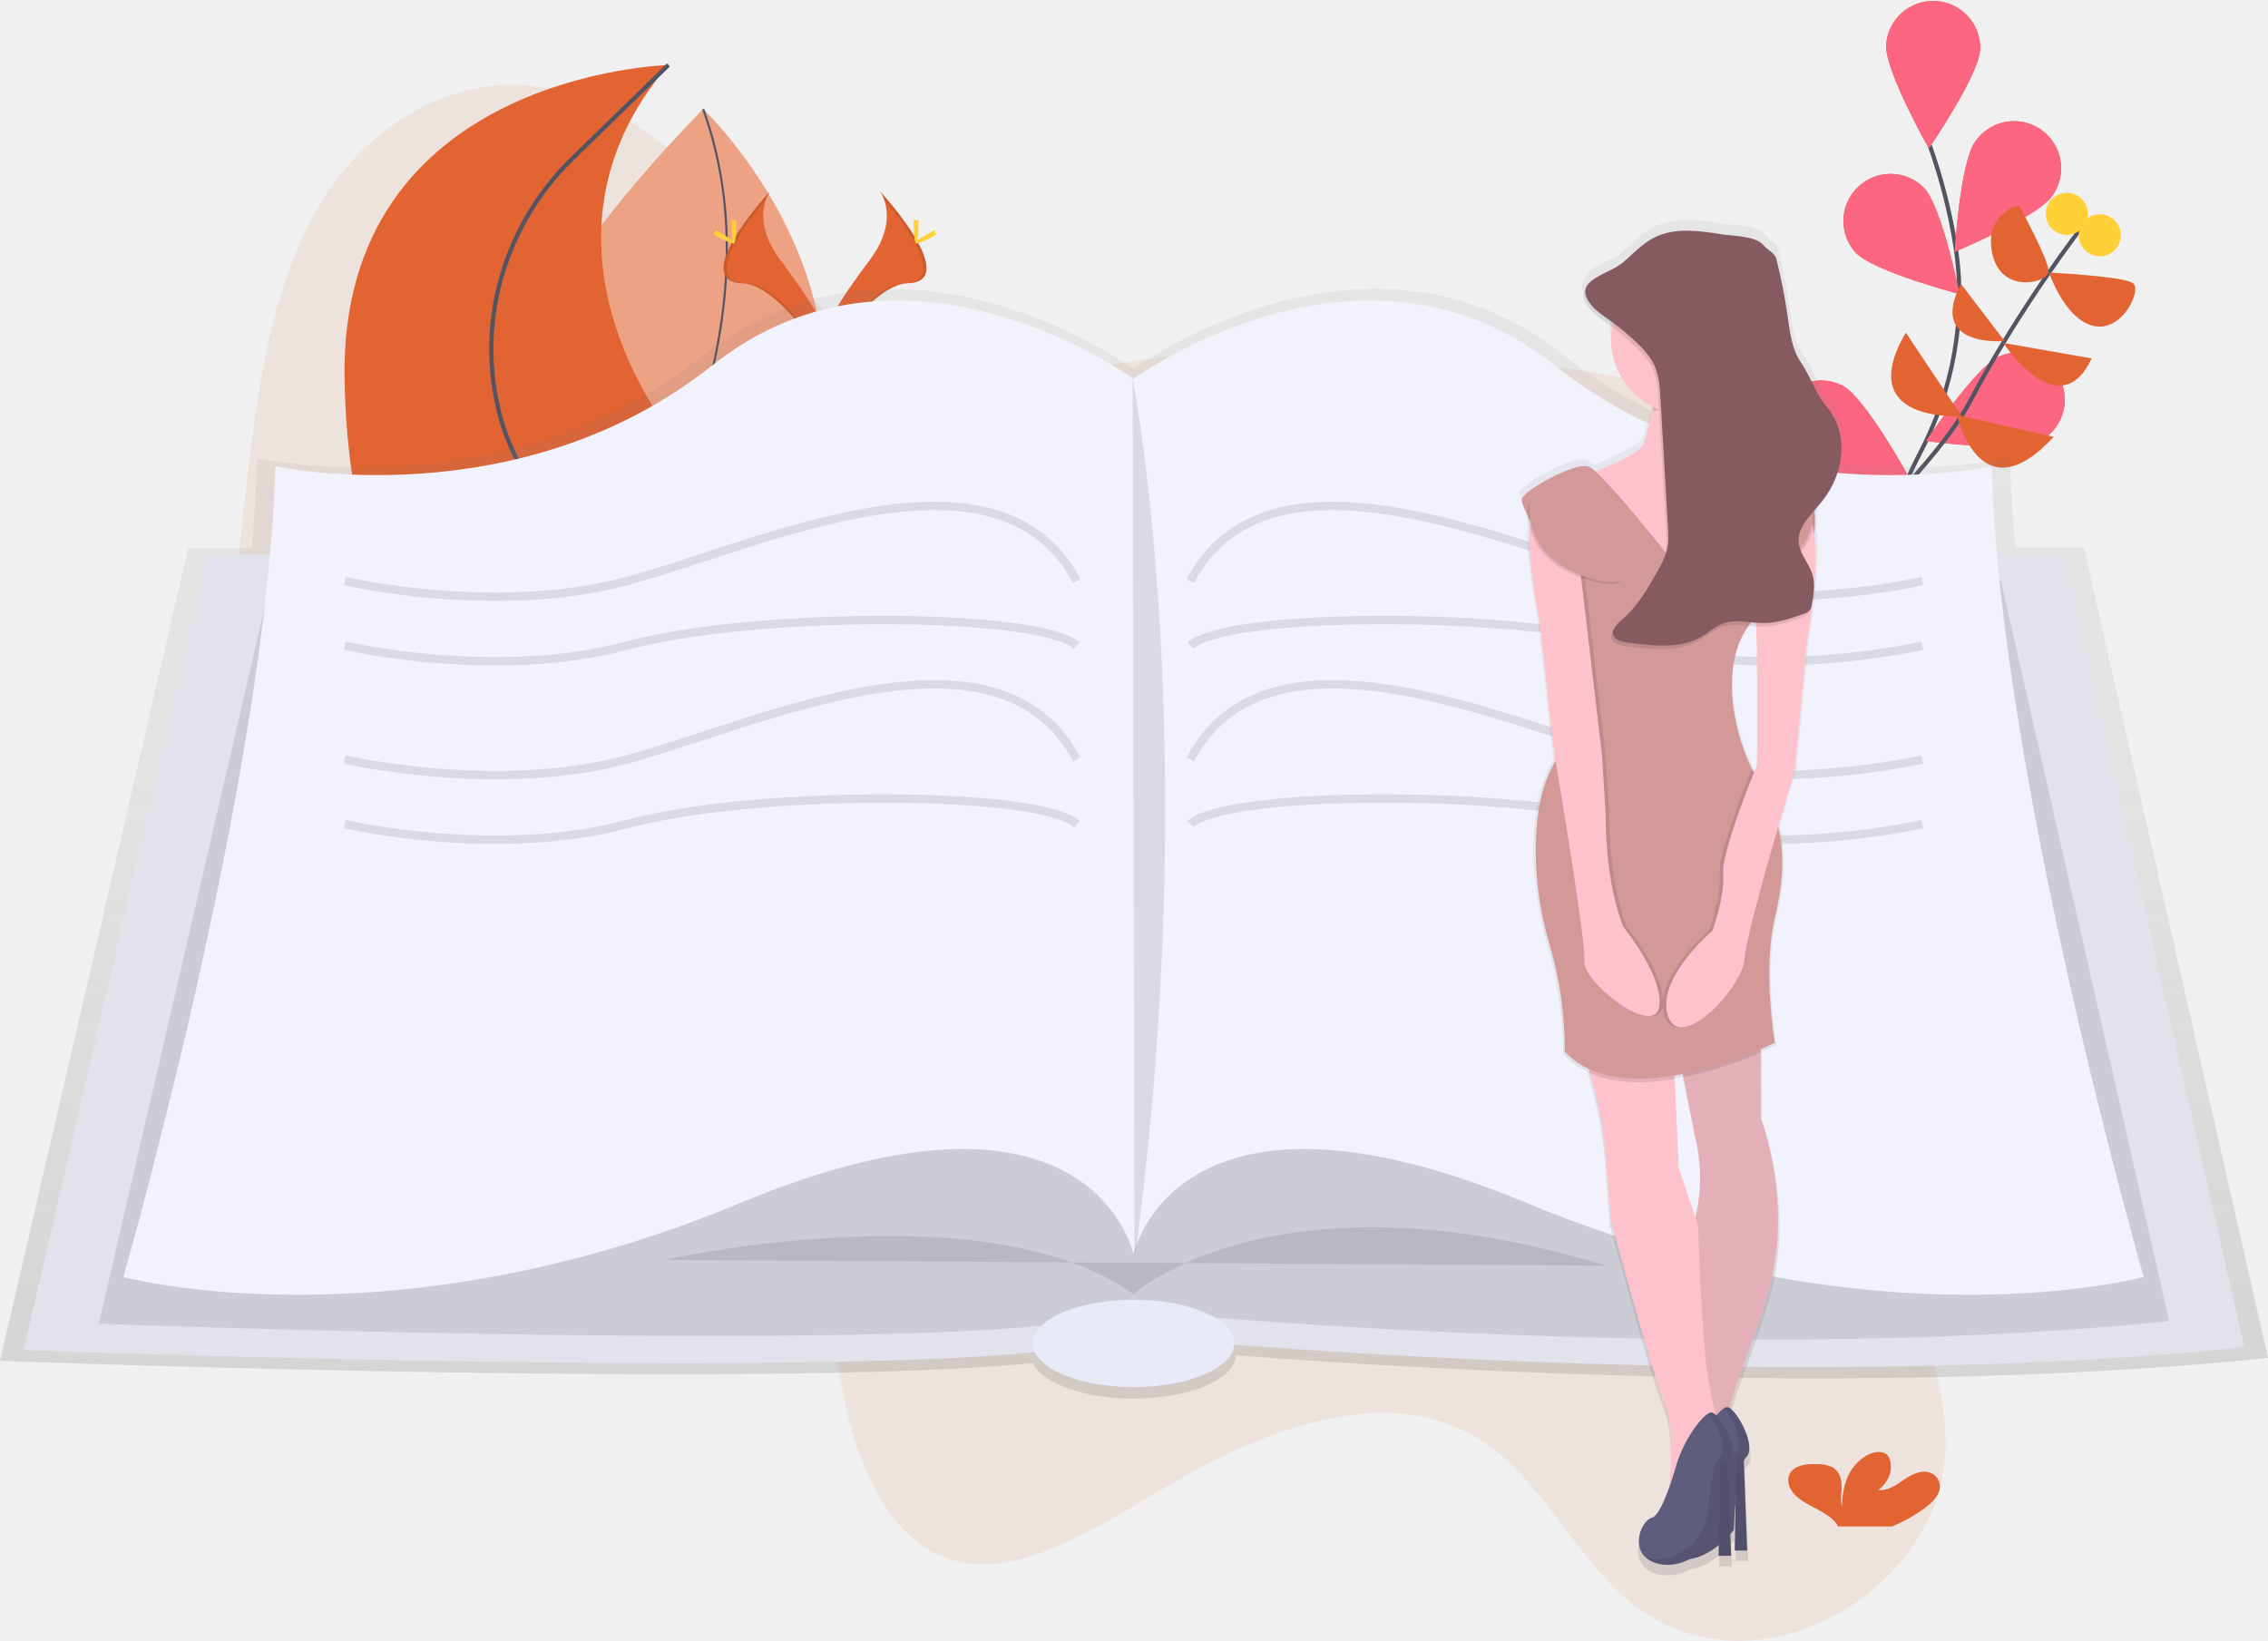
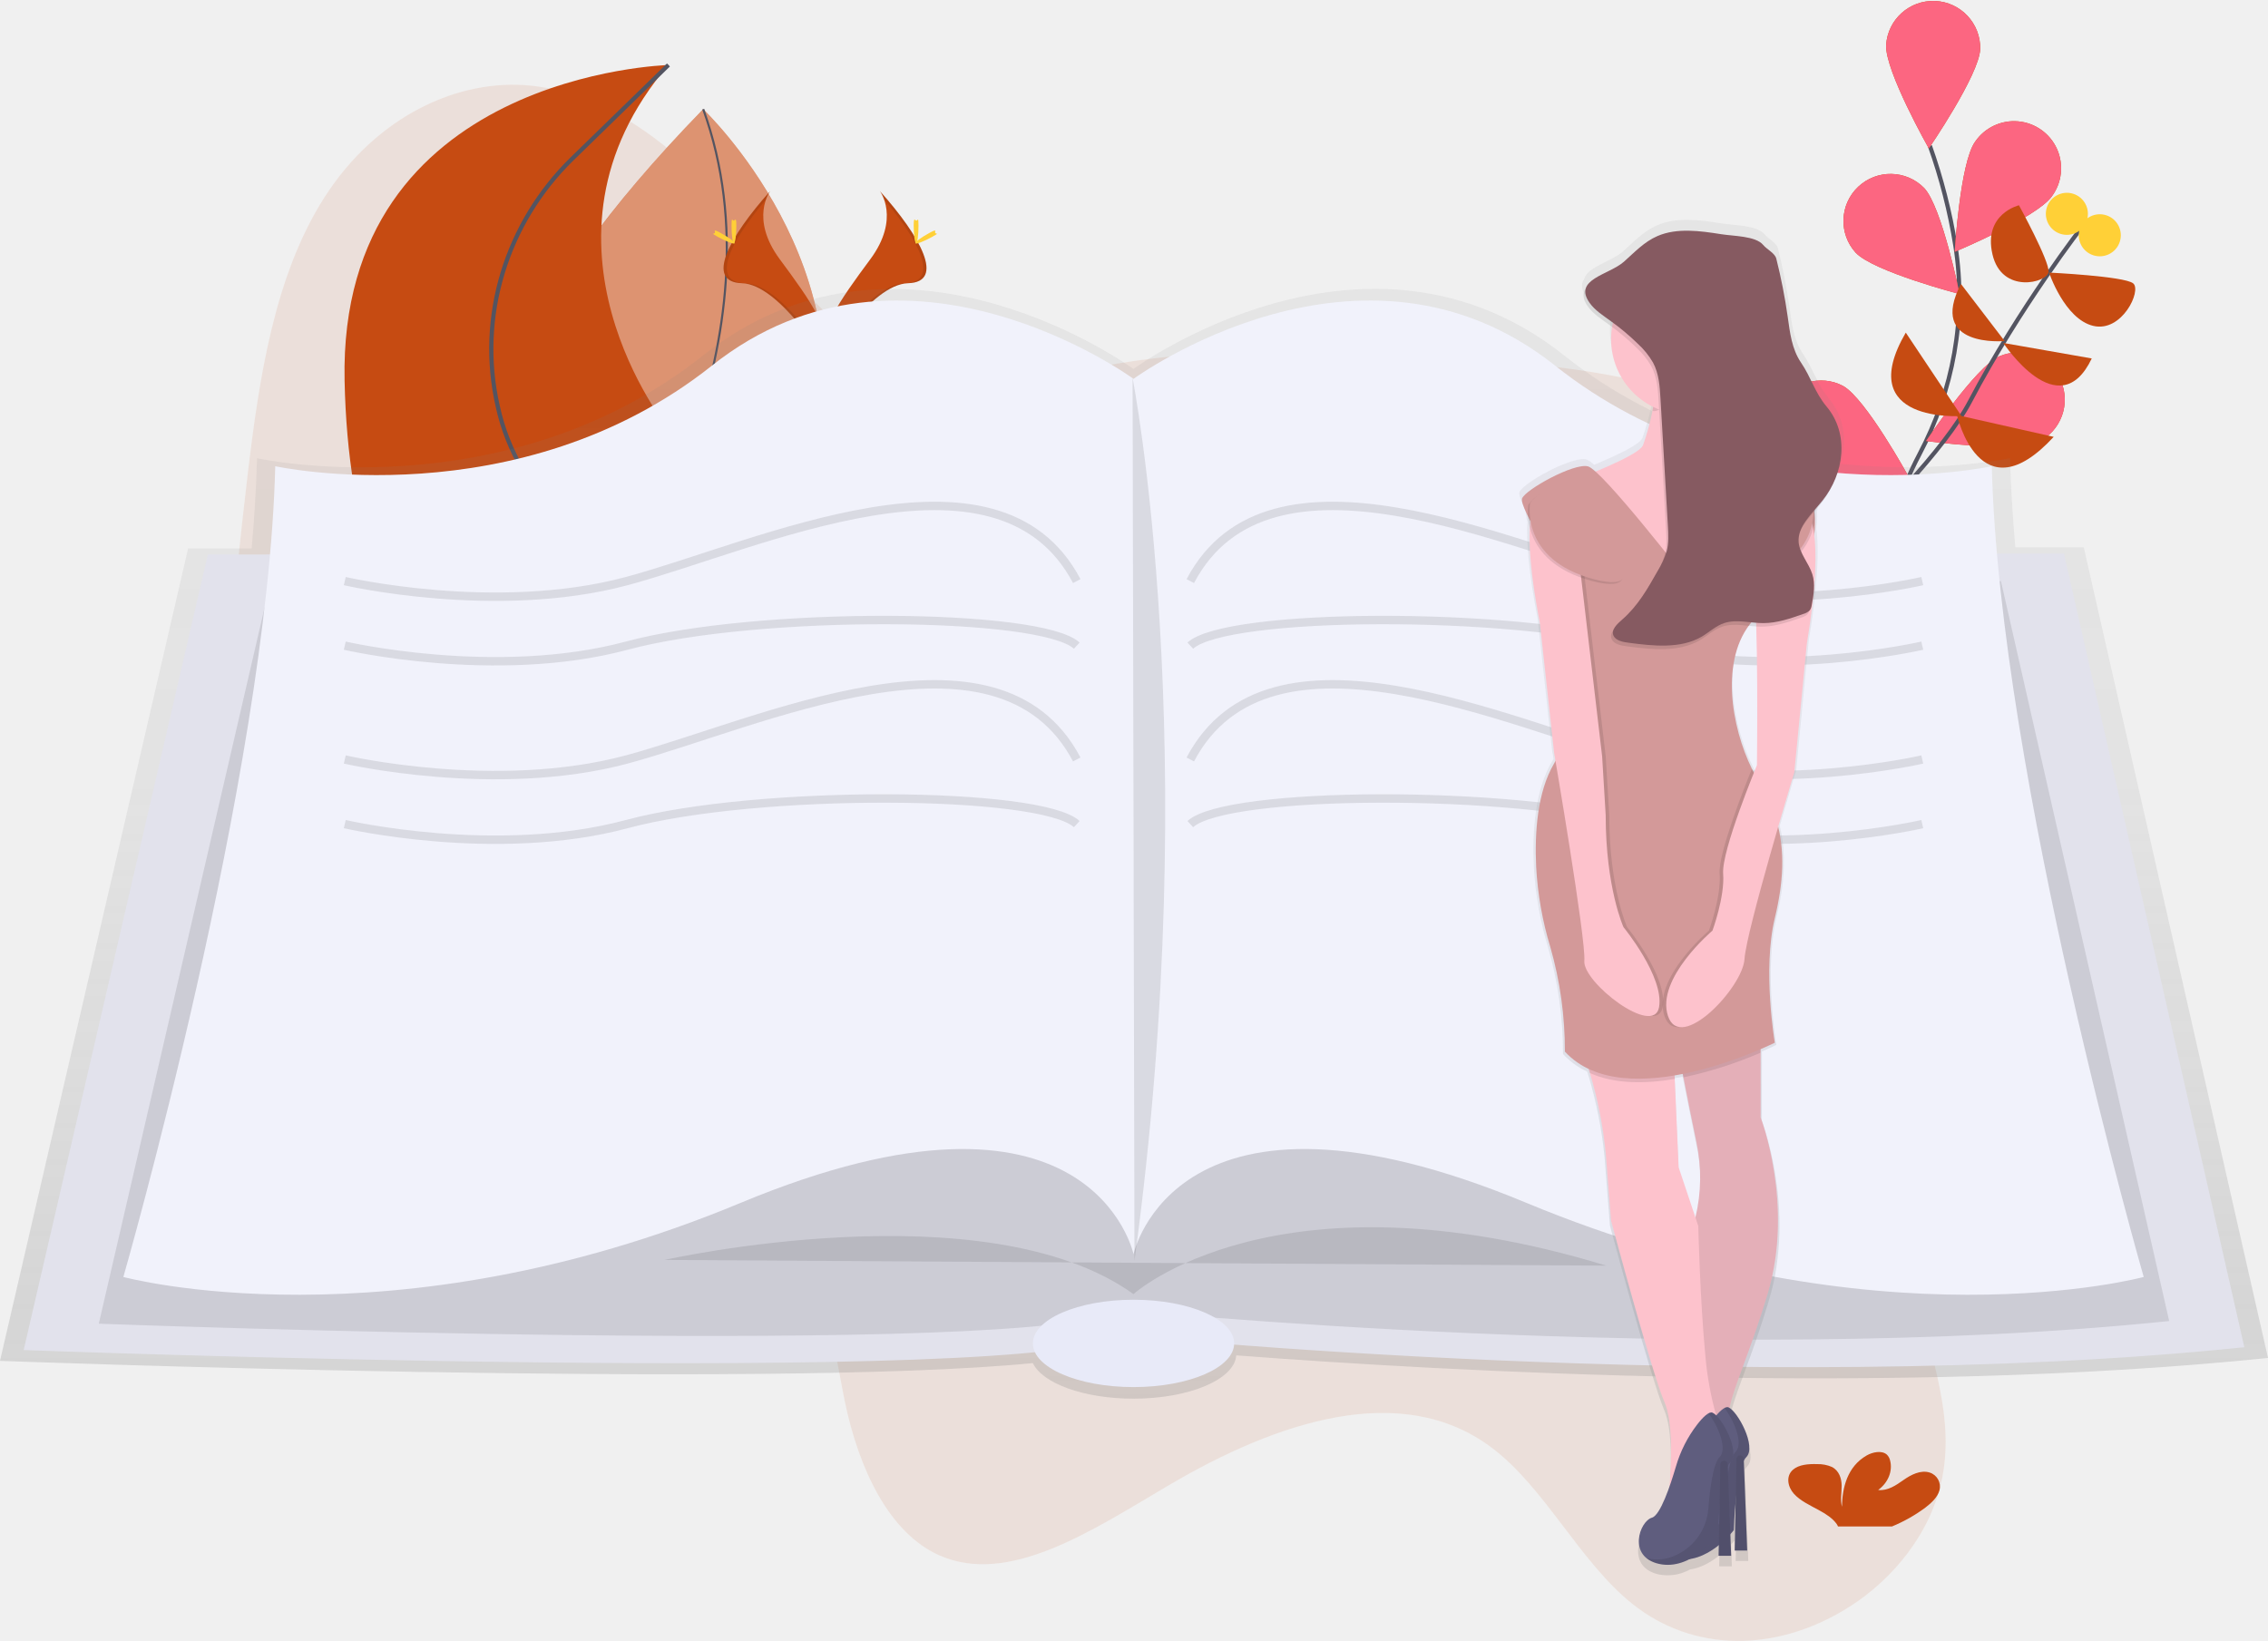
<svg xmlns="http://www.w3.org/2000/svg" xmlns:xlink="http://www.w3.org/1999/xlink" id="8d45fc85-8f50-4d13-8ede-4efe67a9dde5" data-name="Layer 1" width="1078.5" height="780.36" viewBox="0 0 1078.5 780.36">
  <defs>
    <linearGradient id="cb20406f-0184-40ae-b4eb-eddd07e14298" x1="600" y1="724.97" x2="600" y2="197.23" gradientUnits="userSpaceOnUse">
      <stop offset="0" stop-color="gray" stop-opacity="0.25" />
      <stop offset="0.54" stop-color="gray" stop-opacity="0.12" />
      <stop offset="1" stop-color="gray" stop-opacity="0.1" />
    </linearGradient>
    <linearGradient id="bd5348f2-d6e7-4b10-83c1-a84cbaf770d6" x1="906.56" y1="809.07" x2="906.56" y2="164.43" gradientTransform="matrix(-1, 0, 0, 1, 1767, 0)" xlink:href="#cb20406f-0184-40ae-b4eb-eddd07e14298" />
  </defs>
-   <path d="M991.68,507.48C957.58,563.25,963.61,639,978.22,698.73c4.89,20,10.54,41.09,6.19,63.5-5.32,27.4-24.38,49-43.63,61.36-35.1,22.55-75.06,22.09-104-1.19-25.05-20.12-41.45-55.32-67-74.35-42.81-31.85-101.77-12.18-153.06,18-36.29,21.34-76.23,48.35-109.6,33.3-23.48-10.59-38-40.69-44.73-73.49-3.24-15.83-5.16-33.13-12.69-45.18-4.48-7.16-10.66-11.94-17.07-15.85-58.51-35.67-138-5.3-194.39-45.73-38.09-27.31-59.58-83.94-66.45-144.57S171,348.95,178.58,285c5.42-45.44,12.7-94.1,36.34-131.15,25-39.19,64.24-56.81,98.26-53.3s63.48,25.34,88.84,52c31.7,33.32,60.22,75.93,101.38,86.54,28,7.23,58.72-1.41,88.55-6.35,49.87-8.26,99-6.16,147.76-3.35,46.69,2.69,93.67,6.11,137.12,22.63,30.75,11.69,54.28,36.2,82.95,52.08,18.69,10.35,39.82,11.58,57.22,25.42,21.43,17,39.9,48.6,31.12,88.61C1039.77,456.18,1009.77,477.89,991.68,507.48Z" transform="translate(-60.75 -59.82)" fill="#e16432" opacity="0.1" />
-   <path d="M355.05,337.12s-147.14-32.9,40.08-225.39c0,0,80.7,76.49,51.1,171.57-11.9,38.23-50.2,61.83-89,54.27Z" transform="translate(-60.75 -59.82)" fill="#e16432" />
+   <path d="M991.68,507.48C957.58,563.25,963.61,639,978.22,698.73c4.89,20,10.54,41.09,6.19,63.5-5.32,27.4-24.38,49-43.63,61.36-35.1,22.55-75.06,22.09-104-1.19-25.05-20.12-41.45-55.32-67-74.35-42.81-31.85-101.77-12.18-153.06,18-36.29,21.34-76.23,48.35-109.6,33.3-23.48-10.59-38-40.69-44.73-73.49-3.24-15.83-5.16-33.13-12.69-45.18-4.48-7.16-10.66-11.94-17.07-15.85-58.51-35.67-138-5.3-194.39-45.73-38.09-27.31-59.58-83.94-66.45-144.57S171,348.95,178.58,285c5.42-45.44,12.7-94.1,36.34-131.15,25-39.19,64.24-56.81,98.26-53.3s63.48,25.34,88.84,52c31.7,33.32,60.22,75.93,101.38,86.54,28,7.23,58.72-1.41,88.55-6.35,49.87-8.26,99-6.16,147.76-3.35,46.69,2.69,93.67,6.11,137.12,22.63,30.75,11.69,54.28,36.2,82.95,52.08,18.69,10.35,39.82,11.58,57.22,25.42,21.43,17,39.9,48.6,31.12,88.61C1039.77,456.18,1009.77,477.89,991.68,507.48Z" transform="translate(-60.75 -59.82)" fill="#c64b12" opacity="0.1" />
+   <path d="M355.05,337.12s-147.14-32.9,40.08-225.39c0,0,80.7,76.49,51.1,171.57-11.9,38.23-50.2,61.83-89,54.27Z" transform="translate(-60.75 -59.82)" fill="#c64b12" />
  <path d="M355.05,337.12c-3.23-.72-144-36.15,40.08-225.39,0,0,80.7,76.49,51.1,171.57-11.9,38.23-50.2,61.83-89,54.27Z" transform="translate(-60.75 -59.82)" fill="#fff" opacity="0.4" />
  <path d="M357,338.22s77.72-117.08,38.15-226.48" transform="translate(-60.75 -59.82)" fill="none" stroke="#535461" stroke-miterlimit="10" />
  <path d="M960.36,450.81S935,348.7,973.43,276c16.14-30.51,22.55-65.27,17.16-99.36a268.09,268.09,0,0,0-12.14-47.5" transform="translate(-60.75 -59.82)" fill="none" stroke="#535461" stroke-miterlimit="10" stroke-width="2" />
-   <path d="M1002.4,83.18c-.53,12.36-24.44,47.23-24.44,47.23s-20.84-36.79-20.31-49.15a22.4,22.4,0,0,1,44.75,1.92Z" transform="translate(-60.75 -59.82)" fill="#e16432" />
-   <path d="M1036.46,153.21c-7.16,10.09-46.19,26.37-46.19,26.37s2.5-42.21,9.66-52.3a22.4,22.4,0,1,1,36.52,25.93Z" transform="translate(-60.75 -59.82)" fill="#e16432" />
-   <path d="M1029.83,270.11c-11.27,5.09-53.18-.55-53.18-.55s23.47-35.17,34.74-40.27a22.4,22.4,0,0,1,18.44,40.82Z" transform="translate(-60.75 -59.82)" fill="#e16432" />
-   <path d="M1004.9,357.43c-10.25,6.92-52.51,8.44-52.51,8.44s17.19-38.63,27.44-45.56a22.4,22.4,0,0,1,25.07,37.12Z" transform="translate(-60.75 -59.82)" fill="#e16432" />
-   <path d="M943.19,180c8.49,9,49.41,19.68,49.41,19.68s-8.36-41.45-16.85-50.44A22.4,22.4,0,0,0,943.19,180Z" transform="translate(-60.75 -59.82)" fill="#e16432" />
-   <path d="M915.33,282.45c10.8,6,53,4,53,4S948,249.39,937.19,243.36a22.4,22.4,0,0,0-21.86,39.09Z" transform="translate(-60.75 -59.82)" fill="#e16432" />
-   <path d="M901.92,385.78c9.62,7.77,51.59,12.9,51.59,12.9s-13.82-40-23.44-47.74a22.4,22.4,0,0,0-28.15,34.84Z" transform="translate(-60.75 -59.82)" fill="#e16432" />
+   <path d="M1002.4,83.18c-.53,12.36-24.44,47.23-24.44,47.23s-20.84-36.79-20.31-49.15a22.4,22.4,0,0,1,44.75,1.92Z" transform="translate(-60.75 -59.82)" fill="#c64b12" />
+   <path d="M1036.46,153.21c-7.16,10.09-46.19,26.37-46.19,26.37s2.5-42.21,9.66-52.3a22.4,22.4,0,1,1,36.52,25.93Z" transform="translate(-60.75 -59.82)" fill="#c64b12" />
+   <path d="M1029.83,270.11c-11.27,5.09-53.18-.55-53.18-.55s23.47-35.17,34.74-40.27a22.4,22.4,0,0,1,18.44,40.82Z" transform="translate(-60.75 -59.82)" fill="#c64b12" />
+   <path d="M1004.9,357.43c-10.25,6.92-52.51,8.44-52.51,8.44s17.19-38.63,27.44-45.56a22.4,22.4,0,0,1,25.07,37.12Z" transform="translate(-60.75 -59.82)" fill="#c64b12" />
+   <path d="M943.19,180c8.49,9,49.41,19.68,49.41,19.68s-8.36-41.45-16.85-50.44A22.4,22.4,0,0,0,943.19,180Z" transform="translate(-60.75 -59.82)" fill="#c64b12" />
+   <path d="M915.33,282.45c10.8,6,53,4,53,4S948,249.39,937.19,243.36a22.4,22.4,0,0,0-21.86,39.09Z" transform="translate(-60.75 -59.82)" fill="#c64b12" />
+   <path d="M901.92,385.78c9.62,7.77,51.59,12.9,51.59,12.9s-13.82-40-23.44-47.74a22.4,22.4,0,0,0-28.15,34.84Z" transform="translate(-60.75 -59.82)" fill="#c64b12" />
  <path d="M1002.4,83.18c-.53,12.36-24.44,47.23-24.44,47.23s-20.84-36.79-20.31-49.15a22.4,22.4,0,0,1,44.75,1.92Z" transform="translate(-60.75 -59.82)" fill="#fc6681" />
  <path d="M1036.46,153.21c-7.16,10.09-46.19,26.37-46.19,26.37s2.5-42.21,9.66-52.3a22.4,22.4,0,1,1,36.52,25.93Z" transform="translate(-60.75 -59.82)" fill="#fc6681" />
  <path d="M1029.83,270.11c-11.27,5.09-53.18-.55-53.18-.55s23.47-35.17,34.74-40.27a22.4,22.4,0,0,1,18.44,40.82Z" transform="translate(-60.75 -59.82)" fill="#fc6681" />
  <path d="M1004.9,357.43c-10.25,6.92-52.51,8.44-52.51,8.44s17.19-38.63,27.44-45.56a22.4,22.4,0,0,1,25.07,37.12Z" transform="translate(-60.75 -59.82)" fill="#fc6681" />
  <path d="M943.19,180c8.49,9,49.41,19.68,49.41,19.68s-8.36-41.45-16.85-50.44A22.4,22.4,0,0,0,943.19,180Z" transform="translate(-60.75 -59.82)" fill="#fc6681" />
  <path d="M915.33,282.45c10.8,6,53,4,53,4S948,249.39,937.19,243.36a22.4,22.4,0,0,0-21.86,39.09Z" transform="translate(-60.75 -59.82)" fill="#fc6681" />
  <path d="M901.92,385.78c9.62,7.77,51.59,12.9,51.59,12.9s-13.82-40-23.44-47.74a22.4,22.4,0,0,0-28.15,34.84Z" transform="translate(-60.75 -59.82)" fill="#fc6681" />
  <path d="M867.52,384.86s106.36-89.13,130-134.08,53.77-83.67,53.77-83.67" transform="translate(-60.75 -59.82)" fill="none" stroke="#535461" stroke-miterlimit="10" stroke-width="2" />
-   <path d="M1037.34,267.57l-46-10.38S1002.18,305.73,1037.34,267.57Z" transform="translate(-60.75 -59.82)" fill="#e16432" />
-   <path d="M967,218l26.48,39.66S941.74,261.42,967,218Z" transform="translate(-60.75 -59.82)" fill="#e16432" />
-   <path d="M1055.44,230.29l-42.06-7.38S1039.81,263.1,1055.44,230.29Z" transform="translate(-60.75 -59.82)" fill="#e16432" />
-   <path d="M993.24,194.86,1014,222S977.25,225.46,993.24,194.86Z" transform="translate(-60.75 -59.82)" fill="#e16432" />
-   <path d="M1035.14,189.45s35.85,1.71,40,5.13-5.34,23.48-19,20.21S1035.14,189.45,1035.14,189.45Z" transform="translate(-60.75 -59.82)" fill="#e16432" />
-   <path d="M1020.82,157.44s14.63,26.66,14.08,31.73-22.29,10.77-26.69-8.45S1020.82,157.44,1020.82,157.44Z" transform="translate(-60.75 -59.82)" fill="#e16432" />
+   <path d="M1037.34,267.57l-46-10.38S1002.18,305.73,1037.34,267.57Z" transform="translate(-60.75 -59.82)" fill="#c64b12" />
+   <path d="M967,218l26.48,39.66S941.74,261.42,967,218Z" transform="translate(-60.75 -59.82)" fill="#c64b12" />
+   <path d="M1055.44,230.29l-42.06-7.38S1039.81,263.1,1055.44,230.29Z" transform="translate(-60.75 -59.82)" fill="#c64b12" />
+   <path d="M993.24,194.86,1014,222S977.25,225.46,993.24,194.86Z" transform="translate(-60.75 -59.82)" fill="#c64b12" />
+   <path d="M1035.14,189.45s35.85,1.71,40,5.13-5.34,23.48-19,20.21S1035.14,189.45,1035.14,189.45Z" transform="translate(-60.75 -59.82)" fill="#c64b12" />
+   <path d="M1020.82,157.44s14.63,26.66,14.08,31.73-22.29,10.77-26.69-8.45S1020.82,157.44,1020.82,157.44Z" transform="translate(-60.75 -59.82)" fill="#c64b12" />
  <circle cx="1059.3" cy="171.73" r="10" transform="translate(515.02 1069.93) rotate(-72.43)" fill="#ffd037" />
  <circle cx="1043.65" cy="161.53" r="10" transform="translate(513.82 1047.89) rotate(-72.43)" fill="#ffd037" />
-   <path d="M389.61,407.74s43-32-11-144c0,0-72-89,0-173,0,0-157,4-154,150s78.5,167,78.5,167Z" transform="translate(-60.75 -59.82)" fill="#e16432" />
+   <path d="M389.61,407.74s43-32-11-144c0,0-72-89,0-173,0,0-157,4-154,150s78.5,167,78.5,167Z" transform="translate(-60.75 -59.82)" fill="#c64b12" />
  <path d="M349.45,407.74s-10.83-77-39.83-124A100.81,100.81,0,0,1,297.43,253c-9.69-42.63,4.13-87.21,35.44-117.72l45.75-44.57" transform="translate(-60.75 -59.82)" fill="none" stroke="#535461" stroke-miterlimit="10" stroke-width="2" />
-   <path d="M479.16,150.69s9.88,12.92-4.56,32.42-26.34,36-21.53,48.12c0,0,21.78-36.22,39.51-36.73S498.66,172.47,479.16,150.69Z" transform="translate(-60.75 -59.82)" fill="#e16432" />
+   <path d="M479.16,150.69s9.88,12.92-4.56,32.42-26.34,36-21.53,48.12c0,0,21.78-36.22,39.51-36.73S498.66,172.47,479.16,150.69Z" transform="translate(-60.75 -59.82)" fill="#c64b12" />
  <path d="M479.16,150.69a16,16,0,0,1,2,4.05c17.3,20.32,26.51,39.29,9.89,39.77-15.49.44-34.07,28.14-38.52,35.13a15,15,0,0,0,.53,1.59s21.78-36.22,39.51-36.73S498.66,172.47,479.16,150.69Z" transform="translate(-60.75 -59.82)" opacity="0.1" />
  <path d="M497.52,167.15c0,4.55-.51,8.23-1.14,8.23s-1.14-3.69-1.14-8.23.64-2.41,1.27-2.41S497.52,162.61,497.52,167.15Z" transform="translate(-60.75 -59.82)" fill="#ffd037" />
  <path d="M503.82,172.58c-4,2.18-7.47,3.49-7.77,2.94s2.69-2.76,6.68-4.94,2.42-.59,2.72,0S507.81,170.4,503.82,172.58Z" transform="translate(-60.75 -59.82)" fill="#ffd037" />
-   <path d="M427,150.69s-9.88,12.92,4.56,32.42,26.34,36,21.53,48.12c0,0-21.78-36.22-39.51-36.73S407.48,172.47,427,150.69Z" transform="translate(-60.75 -59.82)" fill="#e16432" />
+   <path d="M427,150.69s-9.88,12.92,4.56,32.42,26.34,36,21.53,48.12c0,0-21.78-36.22-39.51-36.73S407.48,172.47,427,150.69Z" transform="translate(-60.75 -59.82)" fill="#c64b12" />
  <path d="M427,150.69a16,16,0,0,0-2,4.05c-17.3,20.32-26.51,39.29-9.89,39.77,15.49.44,34.07,28.14,38.52,35.13a15,15,0,0,1-.53,1.59S431.29,195,413.56,194.51,407.48,172.47,427,150.69Z" transform="translate(-60.75 -59.82)" opacity="0.1" />
  <path d="M408.62,167.15c0,4.55.51,8.23,1.14,8.23s1.14-3.69,1.14-8.23-.64-2.41-1.27-2.41S408.62,162.61,408.62,167.15Z" transform="translate(-60.75 -59.82)" fill="#ffd037" />
  <path d="M402.32,172.58c4,2.18,7.47,3.49,7.77,2.94s-2.69-2.76-6.68-4.94-2.42-.59-2.72,0S398.33,170.4,402.32,172.58Z" transform="translate(-60.75 -59.82)" fill="#ffd037" />
  <path d="M1139.25,705.61l-87.61-385.48-32.55,0c-1.3-14.73-2.17-29-2.5-42.44,0,0-118,25.82-212.1-48.88s-204.73,6.46-204.73,6.46l-.43-.31,0-.15V235c-7.68-5.44-113.66-78.07-204.27-6.13-94.06,74.7-212.1,48.88-212.1,48.88-.33,13.61-1.21,28-2.54,42.87l-30.2,0L60.75,707s363.7,13.62,491.15,1.06c4.57,9.66,24.27,16.92,47.87,16.92,26.52,0,48.09-9.17,48.84-20.6C747.82,711.93,961.3,724,1139.25,705.61Z" transform="translate(-60.75 -59.82)" fill="url(#cb20406f-0184-40ae-b4eb-eddd07e14298)" />
  <path d="M159.59,323.52,72,701.86s482.17,18.06,521-7.22c0,0,299.33,30.25,535,5.87l-85.78-377.43Z" transform="translate(-60.75 -59.82)" fill="#e2e2ec" />
  <path d="M189.39,336.59,107.73,689.32s449.54,16.84,485.74-6.73c0,0,279.07,28.2,498.79,5.47l-80-351.89Z" transform="translate(-60.75 -59.82)" opacity="0.1" />
  <path d="M1007.91,281.54s-115.58,25.28-207.68-47.86S599.77,240,599.77,240s-108.35-79.46-200.45-6.32-207.68,47.86-207.68,47.86C188,428.72,119.41,667.1,119.41,667.1s126.41,34.31,293.46-35.21,186.91,24.38,186.91,24.38,19.86-93.91,186.91-24.38,293.46,35.21,293.46,35.21S1011.52,428.72,1007.91,281.54Z" transform="translate(-60.75 -59.82)" fill="#f1f2fb" />
  <path d="M376.75,659s152.6-34.31,223,16.25c0,0,67.72-61.4,224.83-13.54" transform="translate(-60.75 -59.82)" opacity="0.1" />
  <ellipse cx="539.02" cy="638.88" rx="47.86" ry="20.77" fill="#e8eaf8" />
  <path d="M599.32,239.55s34.31,174.27.9,419.87" transform="translate(-60.75 -59.82)" opacity="0.1" />
  <path d="M224.7,336.17s71.87,16.7,134.08,0,176.43-71.33,214,0" transform="translate(-60.75 -59.82)" fill="none" stroke="#000" stroke-miterlimit="10" stroke-width="4" opacity="0.1" />
  <path d="M224.7,366.87s71.87,16.7,134.08,0,196.91-15.8,214,0" transform="translate(-60.75 -59.82)" fill="none" stroke="#000" stroke-miterlimit="10" stroke-width="4" opacity="0.1" />
  <path d="M224.7,421s71.87,16.7,134.08,0,176.43-71.33,214,0" transform="translate(-60.75 -59.82)" fill="none" stroke="#000" stroke-miterlimit="10" stroke-width="4" opacity="0.1" />
  <path d="M224.7,451.74s71.87,16.7,134.08,0,196.91-15.8,214,0" transform="translate(-60.75 -59.82)" fill="none" stroke="#000" stroke-miterlimit="10" stroke-width="4" opacity="0.1" />
  <path d="M974.85,336.17s-71.87,16.7-134.08,0-176.43-71.33-214,0" transform="translate(-60.75 -59.82)" fill="none" stroke="#000" stroke-miterlimit="10" stroke-width="4" opacity="0.1" />
  <path d="M974.85,366.87s-71.87,16.7-134.08,0-196.91-15.8-214,0" transform="translate(-60.75 -59.82)" fill="none" stroke="#000" stroke-miterlimit="10" stroke-width="4" opacity="0.1" />
  <path d="M974.85,421s-71.87,16.7-134.08,0-176.43-71.33-214,0" transform="translate(-60.75 -59.82)" fill="none" stroke="#000" stroke-miterlimit="10" stroke-width="4" opacity="0.1" />
  <path d="M974.85,451.74s-71.87,16.7-134.08,0-196.91-15.8-214,0" transform="translate(-60.75 -59.82)" fill="none" stroke="#000" stroke-miterlimit="10" stroke-width="4" opacity="0.1" />
-   <path d="M976.31,776.79c3-2.29,5.85-5,6.72-8.27a7,7,0,0,0-4.69-8.42c-4.31-1.34-8.91,1.09-12.41,3.55s-7.49,5.27-12.06,4.75c4.73-3.42,7-9,5.68-14a5.43,5.43,0,0,0-1.58-2.85c-2.39-2.09-6.73-1.19-9.59.45-9.11,5.23-11.65,15.32-11.7,24.41-.92-3.28-.14-6.69-.17-10.06s-1.15-7.09-4.63-8.9a16.55,16.55,0,0,0-7.06-1.35c-4.09-.12-8.66.21-11.45,2.66-3.47,3-2.57,8.13.45,11.47s7.62,5.44,11.85,7.75c3.23,1.76,6.49,3.81,8.47,6.59a6,6,0,0,1,.63,1.18h25.67A73.8,73.8,0,0,0,976.31,776.79Z" transform="translate(-60.75 -59.82)" fill="#e16432" />
+   <path d="M976.31,776.79c3-2.29,5.85-5,6.72-8.27a7,7,0,0,0-4.69-8.42c-4.31-1.34-8.91,1.09-12.41,3.55s-7.49,5.27-12.06,4.75c4.73-3.42,7-9,5.68-14a5.43,5.43,0,0,0-1.58-2.85c-2.39-2.09-6.73-1.19-9.59.45-9.11,5.23-11.65,15.32-11.7,24.41-.92-3.28-.14-6.69-.17-10.06s-1.15-7.09-4.63-8.9a16.55,16.55,0,0,0-7.06-1.35c-4.09-.12-8.66.21-11.45,2.66-3.47,3-2.57,8.13.45,11.47s7.62,5.44,11.85,7.75c3.23,1.76,6.49,3.81,8.47,6.59a6,6,0,0,1,.63,1.18h25.67A73.8,73.8,0,0,0,976.31,776.79Z" transform="translate(-60.75 -59.82)" fill="#c64b12" />
  <path d="M798.82,416.69s.25,1.44.67,4c-.22.4-.44.8-.67,1.19-8.2,13.8-9.46,33.68-8.69,50A163.6,163.6,0,0,0,797,510.68a181.36,181.36,0,0,1,7,50.4,36.64,36.64,0,0,0,11.48,8.36c.22.67.45,1.35.65,2a204.43,204.43,0,0,1,7.63,38.61l2.58,32.66s19.77,73.92,25.78,87.67c4.28,9.78,3.34,30,2.44,40.84-2.57,7.29-5.7,14.24-8.46,15-5,1.42-10,13.46-2.72,19.51h0a11.6,11.6,0,0,0,1.75,1.2l.29.16.53.27.78.35.4.15.83.28.36.11c.39.11.79.22,1.22.32a21.83,21.83,0,0,0,14.84-2.35c5.48-.82,10.35-3.76,14-6.73l-.1,5.21h6L884,794.29c1.08-1.21,1.68-2,1.68-2s.18-6.29.87-13.61l-.44,23.49h6l-1.62-43.35a6.92,6.92,0,0,1,1.19-1.77c5-5-3.64-21.13-8.11-23.82,2-10.6,9.63-25.91,18.43-55.26,12.89-43-3.44-85.09-3.44-85.09v-33c4.33-1.86,6.88-3.13,6.88-3.13s-6-35.24,0-60.16c3.89-16.11,4.9-30.42,1.65-44.11,4.32-14.88,7.81-26.37,7.81-26.37l6-61.88c1.53-9.29,2.56-17.24,3.22-24,.11-.84.19-1.69.23-2.53,1.1-12.59.86-21,.14-26.5a42.1,42.1,0,0,0,.36-7.61,30.05,30.05,0,0,0,.16-3.93c.86-1,1.7-2,2.5-3a43.09,43.09,0,0,0,5.39-8.6c6.61-12.47,6.8-27.7-2.43-38.69-5.68-6.77-7.45-14.06-12.36-21.27-4.49-6.6-5.34-14.51-6.42-22.11a270.73,270.73,0,0,0-5.5-28.07c-.69-2.72-4.47-4.39-6.35-6.65-3.63-4.37-14.23-4.22-20.34-5.19-10.26-1.63-21.37-3.15-30.71.88-6.5,2.81-11.17,7.92-16.25,12.43-5.47,4.85-16.67,7.19-18.41,13-1.55,2.22-1.63,5,1,8.72,2.54,3.58,6.54,6.14,10.27,8.82.48.34.93.7,1.4,1a36.52,36.52,0,0,0,19.85,38.64c-.1.65-.21,1.29-.33,1.92A115.82,115.82,0,0,1,841.8,268c-1.11,3.32-13.95,9.12-23,12.84a11.5,11.5,0,0,0-3.67-2.53c-6.88-1.72-30.08,11.17-31.8,15.47-.48,1.2.78,4.52,2.83,8.7a31,31,0,0,0,.93,5.64c-.51,8.8.41,23,4.84,45.83Zm96.5,9.67c-.32-.61-.65-1.23-1-1.87-9.55-19.31-15.22-50.53-1.54-69.15,1.22.13,2.44.25,3.66.33.81,25.34.34,67,.34,67S896.24,424.07,895.32,426.36ZM861.23,573.54c1.94,9.75,4.22,21.08,6.35,31.38a82.52,82.52,0,0,1-.5,36.32L859,617l-1.88-42.65L857,572.6q1.95-.33,3.87-.71Z" transform="translate(-60.75 -59.82)" fill="url(#bd5348f2-d6e7-4b10-83c1-a84cbaf770d6)" />
  <path d="M867.47,603.06a81.22,81.22,0,0,1-.49,35.75,46.25,46.25,0,0,1-2,6.55l2.28,92.7.26,10.51a52.9,52.9,0,0,0,6.4.94,29.07,29.07,0,0,0,6,0c2-.25,3.76-.85,4.7-2s1.14-3-.19-5.69a16.92,16.92,0,0,1-1.63-9.55c.08-.92.23-1.89.41-2.89,2-10.43,9.47-25.51,18.14-54.39,12.69-42.3-3.38-83.75-3.38-83.75V552.3l-41.45-4.23s2,10.48,4.75,24.1C863.13,581.77,865.37,592.92,867.47,603.06Z" transform="translate(-60.75 -59.82)" fill="#fdc2cc" />
  <path d="M867.47,603.06a81.22,81.22,0,0,1-.49,35.75,46.25,46.25,0,0,1-2,6.55l2.28,92.7.26,10.51a52.9,52.9,0,0,0,6.4.94,29.07,29.07,0,0,0,6,0c2-.25,3.76-.85,4.7-2s1.14-3-.19-5.69a16.92,16.92,0,0,1-1.63-9.55c.08-.92.23-1.89.41-2.89,2-10.43,9.47-25.51,18.14-54.39,12.69-42.3-3.38-83.75-3.38-83.75V552.3l-41.45-4.23s2,10.48,4.75,24.1C863.13,581.77,865.37,592.92,867.47,603.06Z" transform="translate(-60.75 -59.82)" opacity="0.1" />
  <path d="M809.94,552.3a127,127,0,0,1,6.87,17.83,201.21,201.21,0,0,1,7.51,38l2.54,32.15s19.46,72.75,25.38,86.29c4.21,9.63,3.29,29.53,2.4,40.22-.36,4.34-.71,7.16-.71,7.16l8.63-10.57,11.31-13.87,5.16-6.33,1.13-1.38a52,52,0,0,1-3.3-8.83s0,0,0,0a150.93,150.93,0,0,1-5.15-28.35c-2.54-26.22-3.38-61.76-3.38-61.76l-1.34-4-8-23.91-1.85-42-.69-15.55Z" transform="translate(-60.75 -59.82)" fill="#fdc2cc" />
  <path d="M875.38,734.79a60.2,60.2,0,0,0-10.06,19.89c-2.69,9.15-7.42,23.21-11.39,24.34-5.92,1.69-11.84,18.61,3.38,22s27.92-13.54,27.92-13.54.85-29.61,5.92-34.68-4.23-22-8.46-23.69C881,728.42,878.14,731.22,875.38,734.79Z" transform="translate(-60.75 -59.82)" fill="#5f5d7e" />
  <path d="M852.24,798.48a20.37,20.37,0,0,0,11.88-1.08,26.55,26.55,0,0,0,16.62-22.81c.72-9.06,2.24-21.24,5.33-24.33,4-4-1-15.4-5.3-20.85a2.29,2.29,0,0,1,1.91-.3c4.23,1.69,13.54,18.61,8.46,23.69s-5.92,34.68-5.92,34.68S872.55,804.4,857.32,801a14,14,0,0,1-6.06-2.79C851.58,798.31,851.9,798.4,852.24,798.48Z" transform="translate(-60.75 -59.82)" opacity="0.1" />
  <path d="M889.95,753.51l1.63,43.7h-5.92l.82-43.67a1.68,1.68,0,0,1,1.74-1.59h0A1.68,1.68,0,0,1,889.95,753.51Z" transform="translate(-60.75 -59.82)" fill="#5f5d7e" />
  <path d="M889.95,753.51l1.63,43.7h-5.92l.82-43.67a1.68,1.68,0,0,1,1.74-1.59h0A1.68,1.68,0,0,1,889.95,753.51Z" transform="translate(-60.75 -59.82)" opacity="0.15" />
  <path d="M867.77,737.33a60.2,60.2,0,0,0-10.06,19.89c-2.69,9.15-7.42,23.21-11.39,24.34-5.92,1.69-11.84,18.61,3.38,22S877.62,790,877.62,790s.85-29.61,5.92-34.68-4.23-22-8.46-23.69C873.37,731,870.53,733.76,867.77,737.33Z" transform="translate(-60.75 -59.82)" fill="#5f5d7e" />
  <path d="M844.63,801a20.37,20.37,0,0,0,11.88-1.08,26.55,26.55,0,0,0,16.62-22.81c.72-9.06,2.24-21.24,5.33-24.33,4-4-1-15.4-5.3-20.85a2.29,2.29,0,0,1,1.91-.3c4.23,1.69,13.54,18.61,8.46,23.69S877.62,790,877.62,790s-12.69,16.92-27.92,13.54a14,14,0,0,1-6.06-2.79C844,800.85,844.29,800.94,844.63,801Z" transform="translate(-60.75 -59.82)" opacity="0.1" />
  <path d="M882.33,756l1.63,43.7H878l.82-43.67a1.68,1.68,0,0,1,1.74-1.59h0A1.68,1.68,0,0,1,882.33,756Z" transform="translate(-60.75 -59.82)" fill="#5f5d7e" />
  <path d="M882.33,756l1.63,43.7H878l.82-43.67a1.68,1.68,0,0,1,1.74-1.59h0A1.68,1.68,0,0,1,882.33,756Z" transform="translate(-60.75 -59.82)" opacity="0.15" />
  <path d="M810.79,287.52l33.84,53.3,39.76,5.08s24.53-48.22,23.69-50.76-13.54-7.61-25.38-16.92S885.24,230,885.24,230l-38.91,3.38c.15.52.3,1,.41,1.58,1.55,6.57,1,13.86-.19,20.27a114,114,0,0,1-4.46,16.22C840.4,276.52,810.79,287.52,810.79,287.52Z" transform="translate(-60.75 -59.82)" fill="#fdc2cc" />
  <path d="M856.47,548.07s2,10.48,4.75,24.1a194.13,194.13,0,0,0,36.71-11.72V552.3Z" transform="translate(-60.75 -59.82)" opacity="0.1" />
  <path d="M809.94,552.3a127,127,0,0,1,6.87,17.83c11.77,5.31,26.41,5.16,40.34,2.79l-.69-15.55Z" transform="translate(-60.75 -59.82)" opacity="0.1" />
  <path d="M799.79,422.87c-8.07,13.59-9.31,33.14-8.55,49.26A161,161,0,0,0,798,510.31a178.5,178.5,0,0,1,6.9,49.61c28.76,31.3,99.82-4.23,99.82-4.23s-5.92-34.68,0-59.22c4.12-17.06,5-32.09.82-46.49a73.28,73.28,0,0,0-8.43-18.65c-1.12-1.78-2.21-3.75-3.26-5.86-9.8-19.82-15.46-52.38.3-70.34a32.86,32.86,0,0,1,5.5-5c13.74-9.95,20-21,22.64-30.35a40.81,40.81,0,0,0,1-17.87c-1.69-9.31-25.38-17.77-25.38-17.77.85,27.92-34.68,51.6-34.68,51.6s-40.61-52.45-47.37-54.14-29.61,11-31.3,15.23,18.61,35.53,18.61,35.53S815.87,395.8,799.79,422.87Z" transform="translate(-60.75 -59.82)" fill="#d39999" />
  <path d="M899.62,350.12c13.74-9.95,20-21,22.64-30.35-.66-14-4-16.17-4-16.17S890.31,330.66,892.85,340c.58,2.15,1,7.77,1.27,15.16A32.86,32.86,0,0,1,899.62,350.12Z" transform="translate(-60.75 -59.82)" opacity="0.1" />
  <path d="M852.24,543c5.92,17.77,35.53-13.54,36.38-27.07.54-8.66,10.09-42.61,16.89-65.94a73.28,73.28,0,0,0-8.43-18.65c-1.12-1.78-2.21-3.75-3.26-5.86-3.21,7.89-16.1,40.23-15.35,49.85.85,11-5.08,27.07-5.08,27.07S846.32,525.23,852.24,543Z" transform="translate(-60.75 -59.82)" opacity="0.1" />
  <path d="M919.92,303.59s9.31,5.92,0,62.6L914,427.1s-22.84,75.29-23.69,88.83S859.86,560.76,853.93,543s21.15-40.61,21.15-40.61,5.92-16.07,5.08-27.07,16.07-51.6,16.07-51.6.85-74.44-1.69-83.75S919.92,303.59,919.92,303.59Z" transform="translate(-60.75 -59.82)" fill="#fdc2cc" />
  <path d="M794.72,296.82s-11,2.54,0,59.22l6.77,61.76s15.23,88.83,14.38,99,33,36.38,35.53,22-16.92-38.07-16.92-38.07S826,482.09,826,447.4l-1.69-27.92L812.48,318.82Z" transform="translate(-60.75 -59.82)" opacity="0.1" />
  <path d="M793,296.82s-11,2.54,0,59.22l6.77,61.76s15.23,88.83,14.38,99,33,36.38,35.53,22-16.92-38.07-16.92-38.07-8.46-18.61-8.46-53.3l-1.69-27.92L810.79,318.82Z" transform="translate(-60.75 -59.82)" fill="#fdc2cc" />
  <path d="M787.53,299.78s-5.08,27.07,30.45,36.38S813.75,304,813.75,304,800.22,283.71,787.53,299.78Z" transform="translate(-60.75 -59.82)" opacity="0.1" />
  <path d="M788.37,298.94S783.3,326,818.83,335.31s-4.23-32.15-4.23-32.15S801.06,282.86,788.37,298.94Z" transform="translate(-60.75 -59.82)" fill="#d39999" />
  <path d="M923.73,299.78s5.08,27.07-30.45,36.38S897.5,304,897.5,304,911,283.71,923.73,299.78Z" transform="translate(-60.75 -59.82)" opacity="0.1" />
  <path d="M922.88,298.94S928,326,892.43,335.31s4.23-32.15,4.23-32.15S910.19,282.86,922.88,298.94Z" transform="translate(-60.75 -59.82)" fill="#d39999" />
  <path d="M846.55,255.22c4.67,1.36,9.9-9.58,15.42-9.58,5.85,0,11.36,11.71,16.24,9.23a146.62,146.62,0,0,1,6.18-23.19L846.74,235C848.28,241.53,847.74,248.81,846.55,255.22Z" transform="translate(-60.75 -59.82)" opacity="0.1" />
  <circle cx="802.07" cy="161.29" r="35.95" fill="#fdc2cc" />
  <path d="M815.84,205.59c2.5,3.52,6.44,6,10.11,8.68A111.08,111.08,0,0,1,838.77,225a37.9,37.9,0,0,1,7.17,8.88c2.85,5.32,3.23,11.34,3.57,17.2L853,311.61c.23,4,.46,8.09-.56,12a41,41,0,0,1-4.33,9.48c-4.61,8.18-9.35,16.52-16.77,23-2.48,2.15-5.5,4.93-4.19,7.75,1.06,2.27,4.32,3,7.12,3.33,11.75,1.58,24.77,2.93,34.66-2.8,3.73-2.16,6.82-5.26,11-6.6,5.82-1.85,12.24.08,18.44.07,6.58,0,12.86-2.19,19-4.35a6.81,6.81,0,0,0,3.12-1.76,5.21,5.21,0,0,0,.89-2.39c.93-4.91,1.81-10,.29-14.81-1.65-5.21-6-9.72-6.49-15.1-.64-7.48,6.26-13.57,11.22-19.72,10.56-13.09,12.91-31.94,2.07-44.85-5.59-6.66-7.34-13.84-12.17-20.93-4.42-6.49-5.26-14.28-6.32-21.76a266.49,266.49,0,0,0-5.42-27.63c-.67-2.68-4.4-4.32-6.25-6.55-3.58-4.3-14-4.15-20-5.11-10.1-1.6-21-3.1-30.23.87-6.4,2.76-11,7.8-16,12.23C825,192.3,807.82,194.28,815.84,205.59Z" transform="translate(-60.75 -59.82)" opacity="0.1" />
  <path d="M816.69,203.9c2.5,3.52,6.44,6,10.11,8.68a111.08,111.08,0,0,1,12.82,10.75,37.9,37.9,0,0,1,7.17,8.88c2.85,5.32,3.23,11.34,3.57,17.2l3.52,60.51c.23,4,.46,8.09-.56,12a41,41,0,0,1-4.33,9.48c-4.61,8.18-9.35,16.52-16.77,23-2.48,2.15-5.5,4.93-4.19,7.75,1.06,2.27,4.32,3,7.12,3.33,11.75,1.58,24.77,2.93,34.66-2.8,3.73-2.16,6.82-5.26,11-6.6,5.82-1.85,12.24.08,18.44.07,6.58,0,12.86-2.19,19-4.35a6.81,6.81,0,0,0,3.12-1.76,5.21,5.21,0,0,0,.89-2.39c.93-4.91,1.81-10,.29-14.81-1.65-5.21-6-9.72-6.49-15.1-.64-7.48,6.26-13.57,11.22-19.72,10.56-13.09,12.91-31.94,2.07-44.85-5.59-6.66-7.34-13.84-12.17-20.93-4.42-6.49-5.26-14.28-6.32-21.76a266.49,266.49,0,0,0-5.42-27.63c-.67-2.68-4.4-4.32-6.25-6.55-3.58-4.3-14-4.15-20-5.11-10.1-1.6-21-3.1-30.23.87-6.4,2.76-11,7.8-16,12.23C825.8,190.61,808.67,192.59,816.69,203.9Z" transform="translate(-60.75 -59.82)" fill="#865a61" />
</svg>
